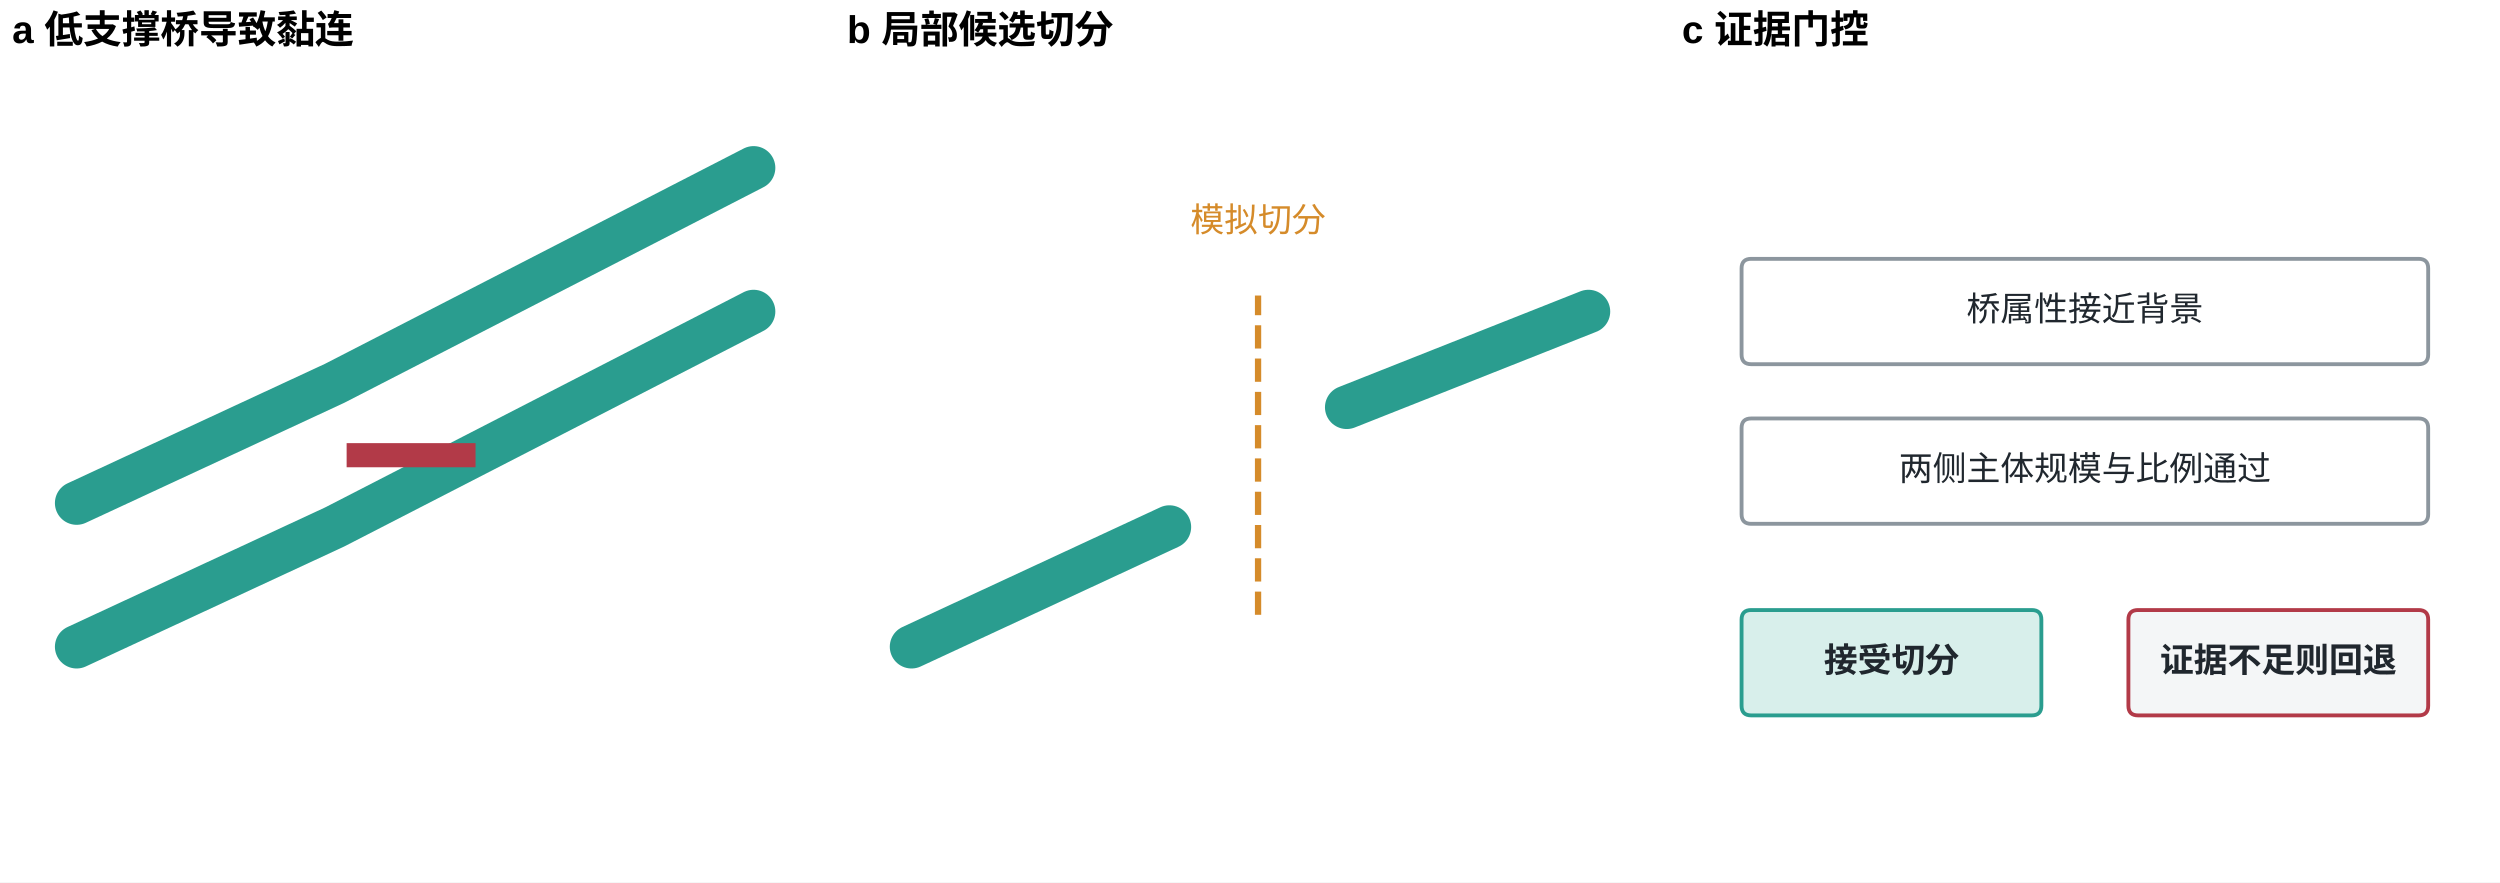
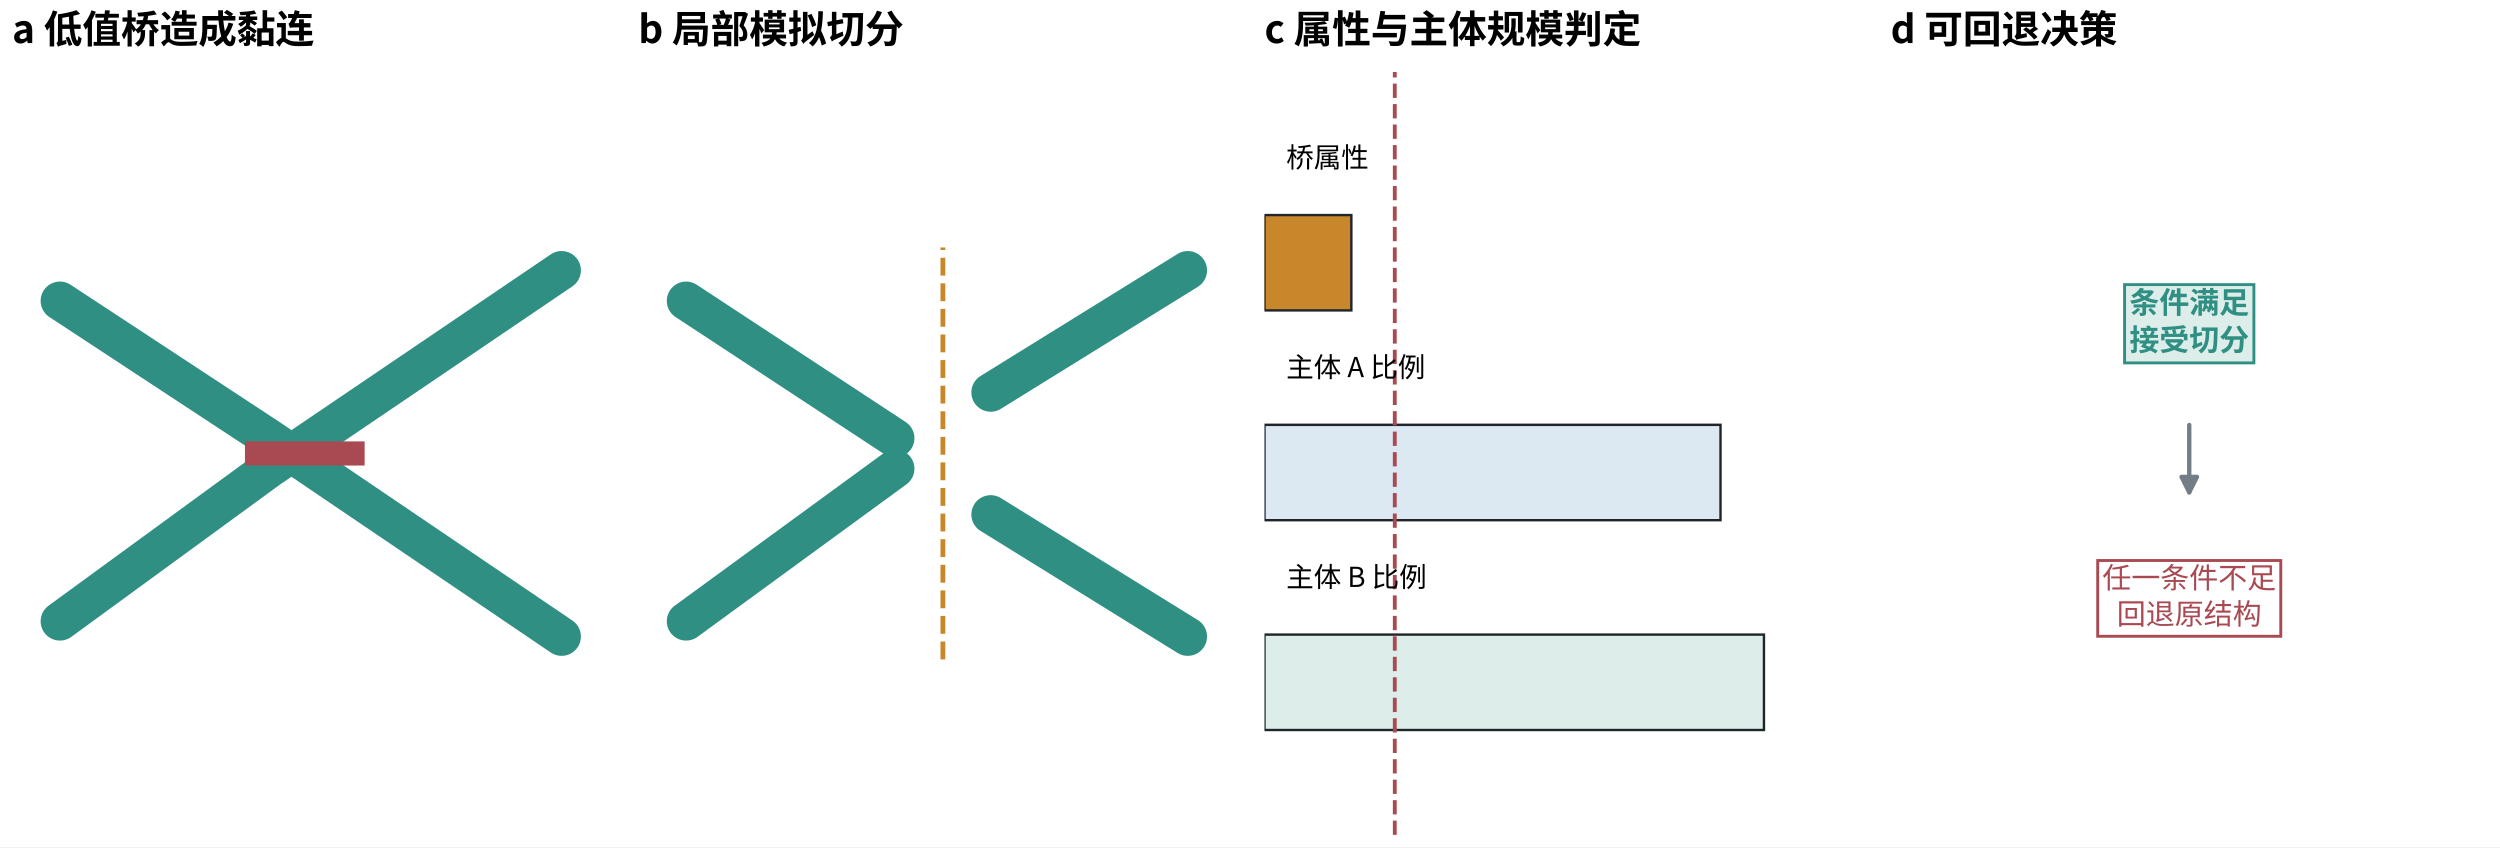
- <svg xmlns="http://www.w3.org/2000/svg" width="517.44pt" height="182.64pt" viewBox="0 0 517.44 182.64" version="1.1">
+ <svg xmlns="http://www.w3.org/2000/svg" width="517.8pt" height="175.44pt" viewBox="0 0 517.8 175.44" version="1.1">
  <defs>
    <style type="text/css">*{stroke-linejoin: round; stroke-linecap: butt}</style>
  </defs>
  <g id="figure_1">
    <g id="patch_1">
-       <path d="M 0 182.64  L 517.44 182.64  L 517.44 0  L 0 0  z " style="fill: #ffffff" />
+       <path d="M 0 175.44  L 517.8 175.44  L 517.8 0  L 0 0  z " style="fill: #ffffff" />
    </g>
    <g id="axes_1">
      <g id="line2d_1">
-         <path d="M 15.864 133.862  L 69.24 109.082  L 155.976 64.476  " clip-path="url(#pd24c1e596c)" style="fill: none; stroke: #2a9d8f; stroke-width: 9; stroke-linecap: round" />
+         <path d="M 12.415 128.678  L 55.706 97.077  L 116.314 55.996  " clip-path="url(#pa435a43448)" style="fill: none; stroke: #2f8f83; stroke-width: 8; stroke-linecap: round" />
      </g>
      <g id="line2d_2">
-         <path d="M 15.864 104.125  L 69.24 79.345  L 155.976 34.74  " clip-path="url(#pd24c1e596c)" style="fill: none; stroke: #2a9d8f; stroke-width: 9; stroke-linecap: round" />
+         <path d="M 12.415 62.316  L 55.706 90.757  L 116.314 131.838  " clip-path="url(#pa435a43448)" style="fill: none; stroke: #2f8f83; stroke-width: 8; stroke-linecap: round" />
      </g>
      <g id="line2d_3">
-         <path d="M 74.244 94.213  L 95.928 94.213  " clip-path="url(#pd24c1e596c)" style="fill: none; stroke: #b23a48; stroke-width: 5; stroke-linecap: square" />
+         <path d="M 53.233 93.917  L 73.023 93.917  " clip-path="url(#pa435a43448)" style="fill: none; stroke: #a94a52; stroke-width: 5; stroke-linecap: square" />
      </g>
      <g id="text_1">
-         <text style="font: 700 8px 'Microsoft YaHei', 'SimHei', 'Arial', 'DejaVu Sans', sans-serif; text-anchor: start" x="2.52" y="8.915" transform="rotate(-0 2.52 8.915)">a  低支撑桥导致黏连</text>
+         <text style="font-weight: 700; font-size: 8px; font-family: 'Microsoft YaHei', 'Noto Sans CJK SC', 'Arial', 'DejaVu Sans', sans-serif; text-anchor: start" x="2.52" y="8.915" transform="rotate(-0 2.52 8.915)">a  低值桥造成黏连</text>
      </g>
    </g>
    <g id="axes_2">
      <g id="line2d_4">
-         <path d="M 188.664 133.862  L 242.04 109.082  " clip-path="url(#p35fa084129)" style="fill: none; stroke: #2a9d8f; stroke-width: 9; stroke-linecap: round" />
+         <path d="M 142.105 128.678  L 185.396 97.077  " clip-path="url(#p42e6a3c53d)" style="fill: none; stroke: #2f8f83; stroke-width: 8; stroke-linecap: round" />
      </g>
      <g id="line2d_5">
-         <path d="M 278.736 84.301  L 328.776 64.476  " clip-path="url(#p35fa084129)" style="fill: none; stroke: #2a9d8f; stroke-width: 9; stroke-linecap: round" />
+         <path d="M 205.187 81.277  L 246.004 55.996  " clip-path="url(#p42e6a3c53d)" style="fill: none; stroke: #2f8f83; stroke-width: 8; stroke-linecap: round" />
      </g>
      <g id="line2d_6">
-         <path d="M 260.388 127.254  L 260.388 61.172  " clip-path="url(#p35fa084129)" style="fill: none; stroke-dasharray: 4.81,2.08; stroke-dashoffset: 0; stroke: #d58b2a; stroke-width: 1.3" />
+         <path d="M 142.105 62.316  L 185.396 90.757  " clip-path="url(#p42e6a3c53d)" style="fill: none; stroke: #2f8f83; stroke-width: 8; stroke-linecap: round" />
+       </g>
+       <g id="line2d_7">
+         <path d="M 205.187 106.558  L 246.004 131.838  " clip-path="url(#p42e6a3c53d)" style="fill: none; stroke: #2f8f83; stroke-width: 8; stroke-linecap: round" />
+       </g>
+       <g id="line2d_8">
+         <path d="M 195.292 136.578  L 195.292 51.256  " clip-path="url(#p42e6a3c53d)" style="fill: none; stroke-dasharray: 3.7,1.6; stroke-dashoffset: 0; stroke: #c9872b" />
      </g>
      <g id="text_2">
-         <text style="fill: #d58b2a; font: 7px 'Microsoft YaHei', 'SimHei', 'Arial', 'DejaVu Sans', sans-serif; text-anchor: middle" x="260.388" y="47.956" transform="rotate(-0 260.3878 47.9559)">模拟切分</text>
-       </g>
-       <g id="text_3">
-         <text style="font: 700 8px 'Microsoft YaHei', 'SimHei', 'Arial', 'DejaVu Sans', sans-serif; text-anchor: start" x="175.32" y="8.915" transform="rotate(-0 175.32 8.915)">b  局部候选切分</text>
+         <text style="font-weight: 700; font-size: 8px; font-family: 'Microsoft YaHei', 'Noto Sans CJK SC', 'Arial', 'DejaVu Sans', sans-serif; text-anchor: start" x="132.21" y="8.915" transform="rotate(-0 132.21 8.915)">b  局部模拟切分</text>
      </g>
    </g>
    <g id="axes_3">
      <g id="patch_2">
-         <path d="M 362.465 75.38  L 500.575 75.38  Q 502.576 75.38 502.576 73.397  L 502.576 55.555  Q 502.576 53.573 500.575 53.573  L 362.465 53.573  Q 360.463 53.573 360.463 55.555  L 360.463 73.397  Q 360.463 75.38 362.465 75.38  z " clip-path="url(#p364466830b)" style="fill: #ffffff; stroke: #8c969e; stroke-width: 0.8; stroke-linejoin: miter" />
+         <path d="M 261.9 64.291  L 279.891 64.291  L 279.891 44.541  L 261.9 44.541  z " clip-path="url(#p6f25326467)" style="fill: #c9872b; stroke: #20252a; stroke-width: 0.5; stroke-linejoin: miter" />
      </g>
      <g id="patch_3">
-         <path d="M 362.465 108.421  L 500.575 108.421  Q 502.576 108.421 502.576 106.438  L 502.576 88.596  Q 502.576 86.614 500.575 86.614  L 362.465 86.614  Q 360.463 86.614 360.463 88.596  L 360.463 106.438  Q 360.463 108.421 362.465 108.421  z " clip-path="url(#p364466830b)" style="fill: #ffffff; stroke: #8c969e; stroke-width: 0.8; stroke-linejoin: miter" />
+         <path d="M 261.9 107.743  L 356.354 107.743  L 356.354 87.992  L 261.9 87.992  z " clip-path="url(#p6f25326467)" style="fill: #dce8f2; stroke: #20252a; stroke-width: 0.5; stroke-linejoin: miter" />
      </g>
      <g id="patch_4">
-         <path d="M 362.465 148.07  L 420.511 148.07  Q 422.513 148.07 422.513 146.087  L 422.513 128.245  Q 422.513 126.263 420.511 126.263  L 362.465 126.263  Q 360.463 126.263 360.463 128.245  L 360.463 146.087  Q 360.463 148.07 362.465 148.07  z " clip-path="url(#p364466830b)" style="fill: #d8efeb; stroke: #2a9d8f; stroke-width: 0.8; stroke-linejoin: miter" />
+         <path d="M 261.9 151.194  L 365.349 151.194  L 365.349 131.443  L 261.9 131.443  z " clip-path="url(#p6f25326467)" style="fill: #ddedea; stroke: #20252a; stroke-width: 0.5; stroke-linejoin: miter" />
      </g>
-       <g id="patch_5">
-         <path d="M 442.529 148.07  L 500.575 148.07  Q 502.576 148.07 502.576 146.087  L 502.576 128.245  Q 502.576 126.263 500.575 126.263  L 442.529 126.263  Q 440.527 126.263 440.527 128.245  L 440.527 146.087  Q 440.527 148.07 442.529 148.07  z " clip-path="url(#p364466830b)" style="fill: #f4f6f7; stroke: #b23a48; stroke-width: 0.8; stroke-linejoin: miter" />
+       <g id="line2d_9">
+         <path d="M 288.887 172.92  L 288.887 14.915  " clip-path="url(#p6f25326467)" style="fill: none; stroke-dasharray: 2.96,1.28; stroke-dashoffset: 0; stroke: #a94a52; stroke-width: 0.8" />
+       </g>
+       <g id="text_3">
+         <text style="font-size: 5.7px; font-family: 'Microsoft YaHei', 'Noto Sans CJK SC', 'Arial', 'DejaVu Sans', sans-serif; text-anchor: start" x="266.398" y="34.666" transform="rotate(-0 266.3978 34.66557)">桥属性</text>
      </g>
      <g id="text_4">
-         <text style="fill: #20272e; font: 7px 'Microsoft YaHei', 'SimHei', 'Arial', 'DejaVu Sans', sans-serif; text-anchor: middle" x="431.52" y="66.404" transform="rotate(-0 431.5198 66.40409)">桥属性接近背景</text>
+         <text style="font-size: 5.7px; font-family: 'Microsoft YaHei', 'Noto Sans CJK SC', 'Arial', 'DejaVu Sans', sans-serif; text-anchor: start" x="266.398" y="78.117" transform="rotate(-0 266.3978 78.11681)">主体 A 比例</text>
      </g>
      <g id="text_5">
-         <text style="fill: #20272e; font: 7px 'Microsoft YaHei', 'SimHei', 'Arial', 'DejaVu Sans', sans-serif; text-anchor: middle" x="431.52" y="99.445" transform="rotate(-0 431.5198 99.44499)">两侧主体规模与比例通过</text>
+         <text style="font-size: 5.7px; font-family: 'Microsoft YaHei', 'Noto Sans CJK SC', 'Arial', 'DejaVu Sans', sans-serif; text-anchor: start" x="266.398" y="121.568" transform="rotate(-0 266.3978 121.5681)">主体 B 比例</text>
      </g>
      <g id="text_6">
-         <text style="fill: #20272e; font: 700 7px 'Microsoft YaHei', 'SimHei', 'Arial', 'DejaVu Sans', sans-serif; text-anchor: middle" x="391.488" y="139.094" transform="rotate(-0 391.4879 139.0941)">接受切分</text>
+         <text style="font-weight: 700; font-size: 8px; font-family: 'Microsoft YaHei', 'Noto Sans CJK SC', 'Arial', 'DejaVu Sans', sans-serif; text-anchor: start" x="261.9" y="8.915" transform="rotate(-0 261.9 8.915)">c  属性与主体规模判定</text>
+       </g>
+     </g>
+     <g id="axes_4">
+       <g id="patch_5">
+         <path d="M 453.435 88.021  Q 453.435 95.5 453.435 101.972  " clip-path="url(#p96152dfddd)" style="fill: none; stroke: #737d85; stroke-width: 0.9; stroke-linecap: round" />
+         <path d="M 455.035 98.772  L 453.435 101.972  L 451.835 98.772  z " clip-path="url(#p96152dfddd)" style="fill: #737d85; stroke: #737d85; stroke-width: 0.9; stroke-linecap: round" />
      </g>
      <g id="text_7">
-         <text style="fill: #20272e; font: 700 7px 'Microsoft YaHei', 'SimHei', 'Arial', 'DejaVu Sans', sans-serif; text-anchor: middle" x="471.552" y="139.094" transform="rotate(-0 471.5516 139.0941)">证据不足则回退</text>
+         <text style="font-weight: 700; font-size: 8px; font-family: 'Microsoft YaHei', 'Noto Sans CJK SC', 'Arial', 'DejaVu Sans', sans-serif; text-anchor: start" x="391.59" y="8.915" transform="rotate(-0 391.59 8.915)">d  可回退决策</text>
      </g>
      <g id="text_8">
-         <text style="font: 700 8px 'Microsoft YaHei', 'SimHei', 'Arial', 'DejaVu Sans', sans-serif; text-anchor: start" x="348.12" y="8.915" transform="rotate(-0 348.12 8.915)">c  证据门控</text>
+         <g id="patch_6">
+           <path d="M 440.043 75.165  L 466.827 75.165  L 466.827 58.948  L 440.043 58.948  z " style="fill: #ddedea; stroke: #2f8f83; stroke-width: 0.6; stroke-linejoin: miter" />
+         </g>
+         <text style="font-weight: 700; font-size: 6.2px; font-family: 'Microsoft YaHei', 'Noto Sans CJK SC', 'Arial', 'DejaVu Sans', sans-serif; fill: #2f8f83" transform="translate(441.0348 64.8957)">条件满足</text>
+         <text style="font-weight: 700; font-size: 6.2px; font-family: 'Microsoft YaHei', 'Noto Sans CJK SC', 'Arial', 'DejaVu Sans', sans-serif; fill: #2f8f83" transform="translate(441.0348 72.63213)">接受切分</text>
+       </g>
+       <g id="text_9">
+         <g id="patch_7">
+           <path d="M 434.475 131.785  L 472.395 131.785  L 472.395 116.091  L 434.475 116.091  z " style="fill: #ffffff; stroke: #a94a52; stroke-width: 0.6; stroke-linejoin: miter" />
+         </g>
+         <text style="font-size: 6px; font-family: 'Microsoft YaHei', 'Noto Sans CJK SC', 'Arial', 'DejaVu Sans', sans-serif; fill: #a94a52" transform="translate(435.4348 121.847)">任一条件不足</text>
+         <text style="font-size: 6px; font-family: 'Microsoft YaHei', 'Noto Sans CJK SC', 'Arial', 'DejaVu Sans', sans-serif; fill: #a94a52" transform="translate(438.4348 129.3339)">回退原结构</text>
      </g>
    </g>
  </g>
  <defs>
-     <clipPath id="pd24c1e596c">
-       <rect x="2.52" y="14.915" width="166.8" height="165.205" />
+     <clipPath id="pa435a43448">
+       <rect x="2.52" y="14.915" width="123.69" height="158.005" />
    </clipPath>
-     <clipPath id="p35fa084129">
-       <rect x="175.32" y="14.915" width="166.8" height="165.205" />
+     <clipPath id="p42e6a3c53d">
+       <rect x="132.21" y="14.915" width="123.69" height="158.005" />
    </clipPath>
-     <clipPath id="p364466830b">
-       <rect x="348.12" y="14.915" width="166.8" height="165.205" />
+     <clipPath id="p6f25326467">
+       <rect x="261.9" y="14.915" width="123.69" height="158.005" />
+     </clipPath>
+     <clipPath id="p96152dfddd">
+       <rect x="391.59" y="14.915" width="123.69" height="158.005" />
    </clipPath>
  </defs>
</svg>
